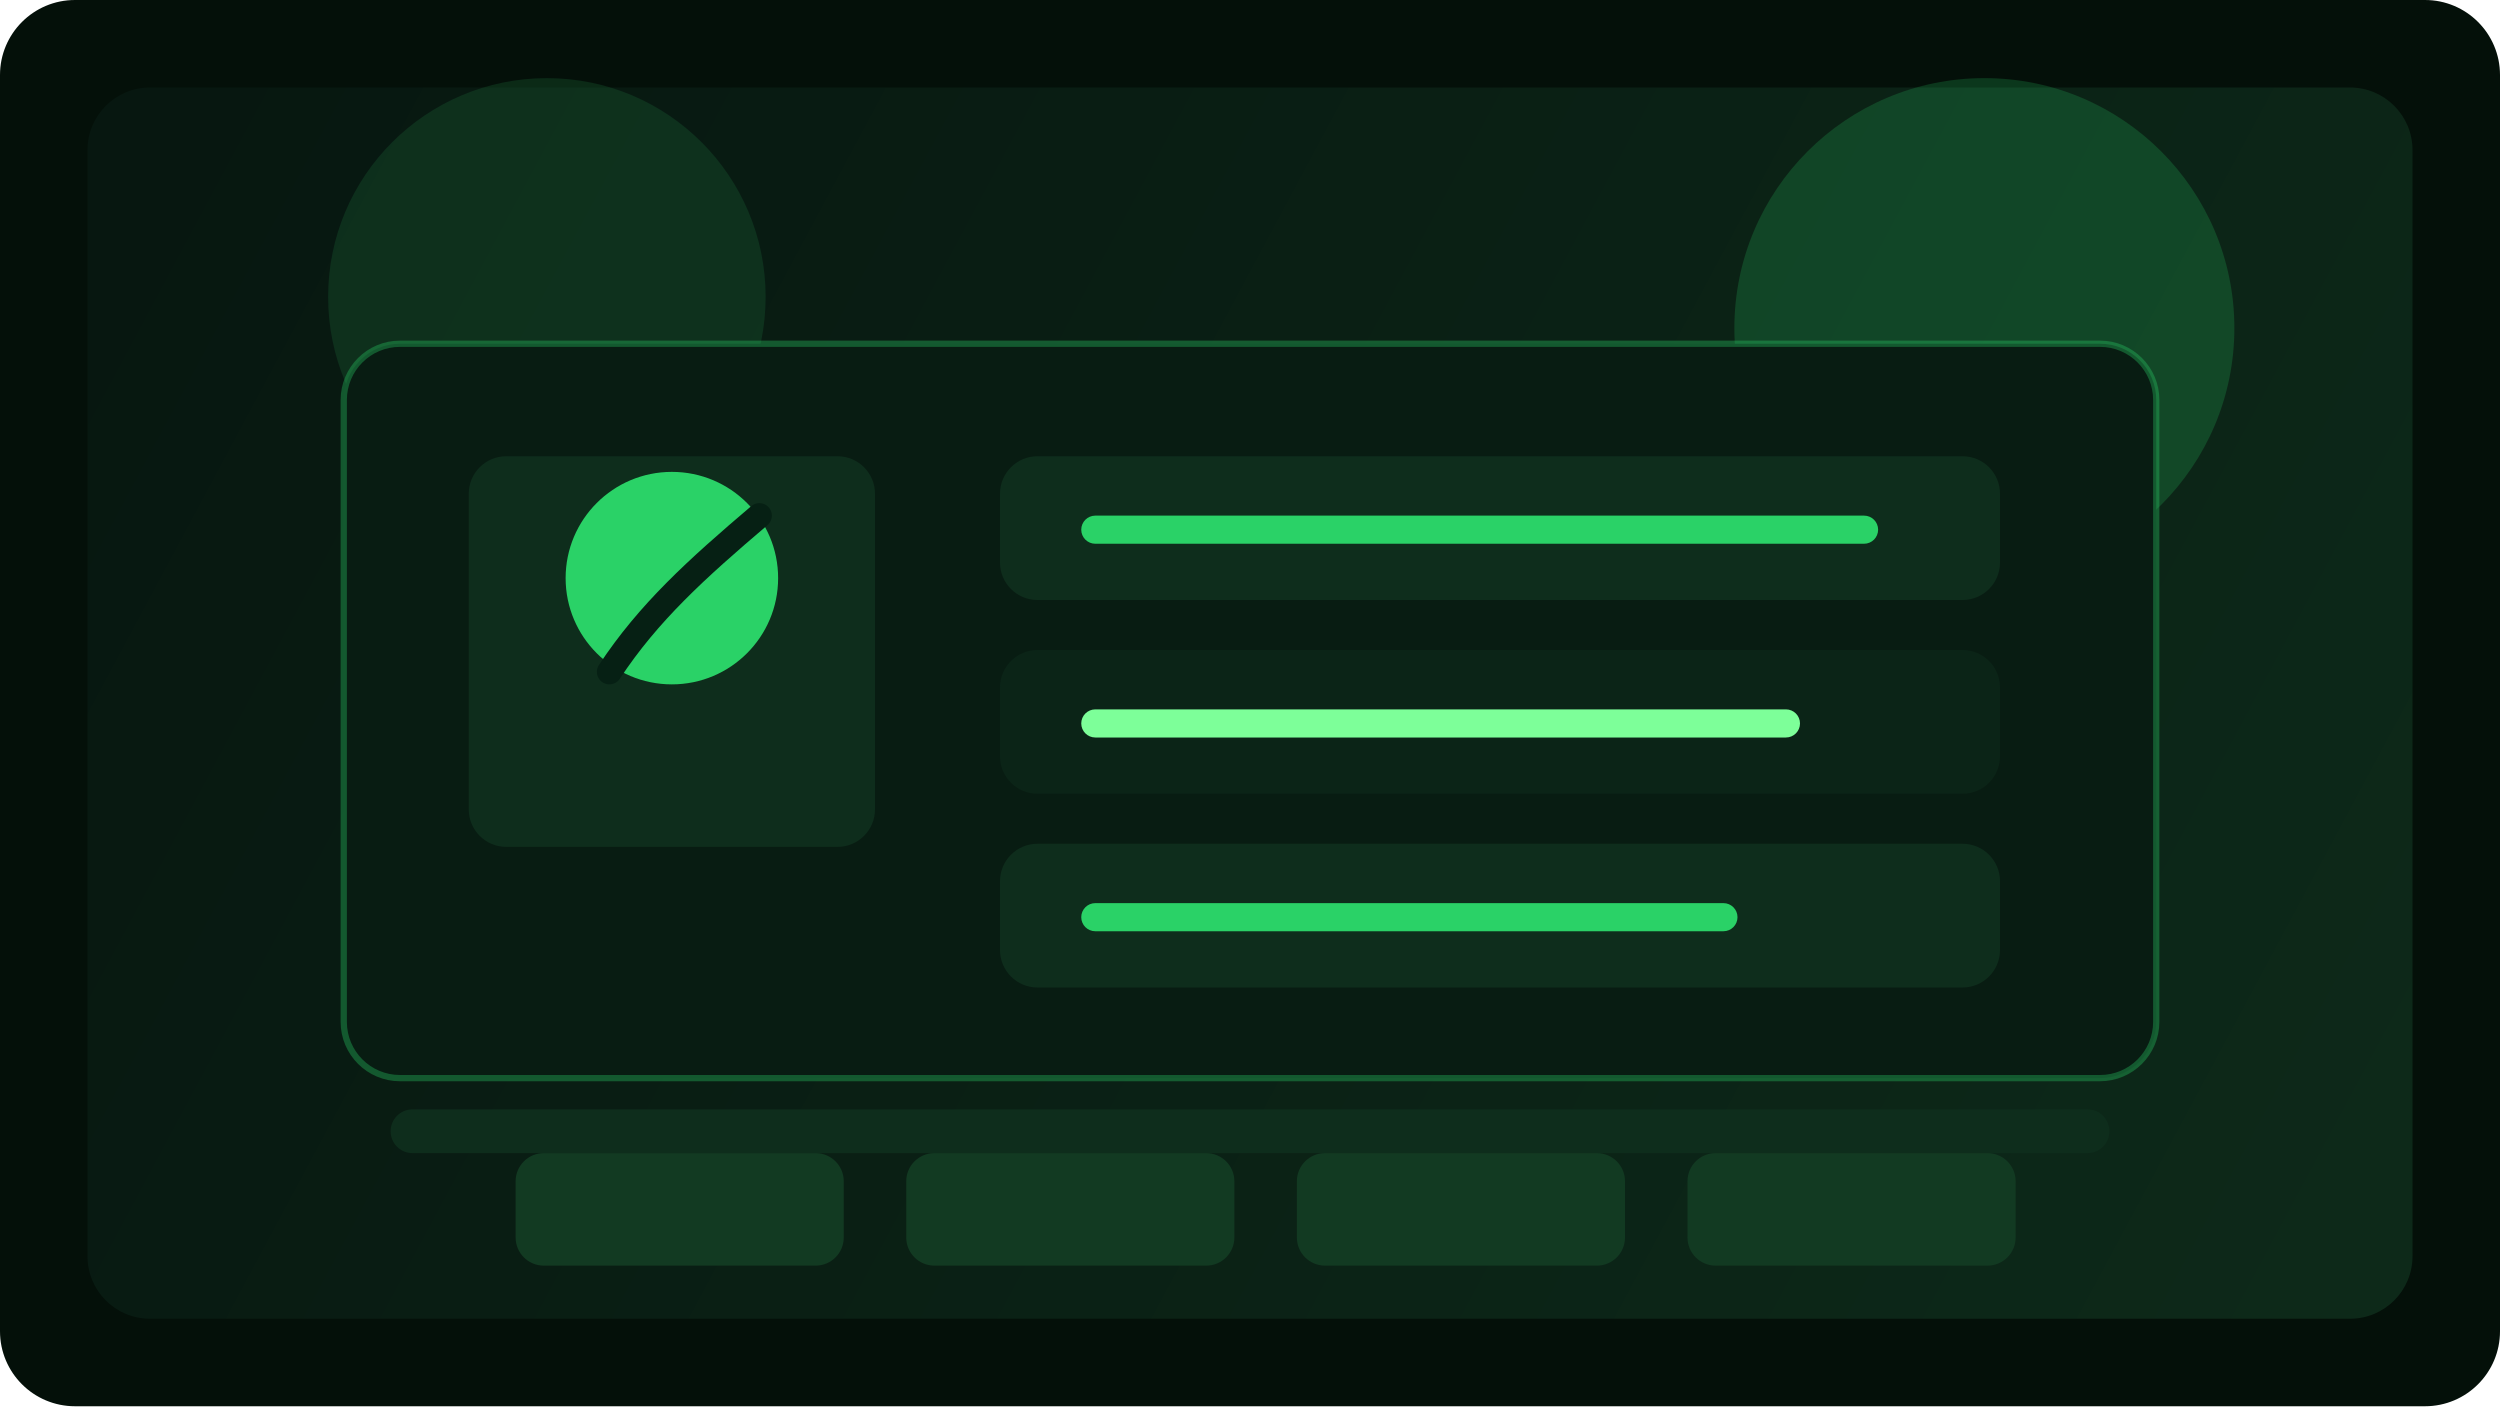
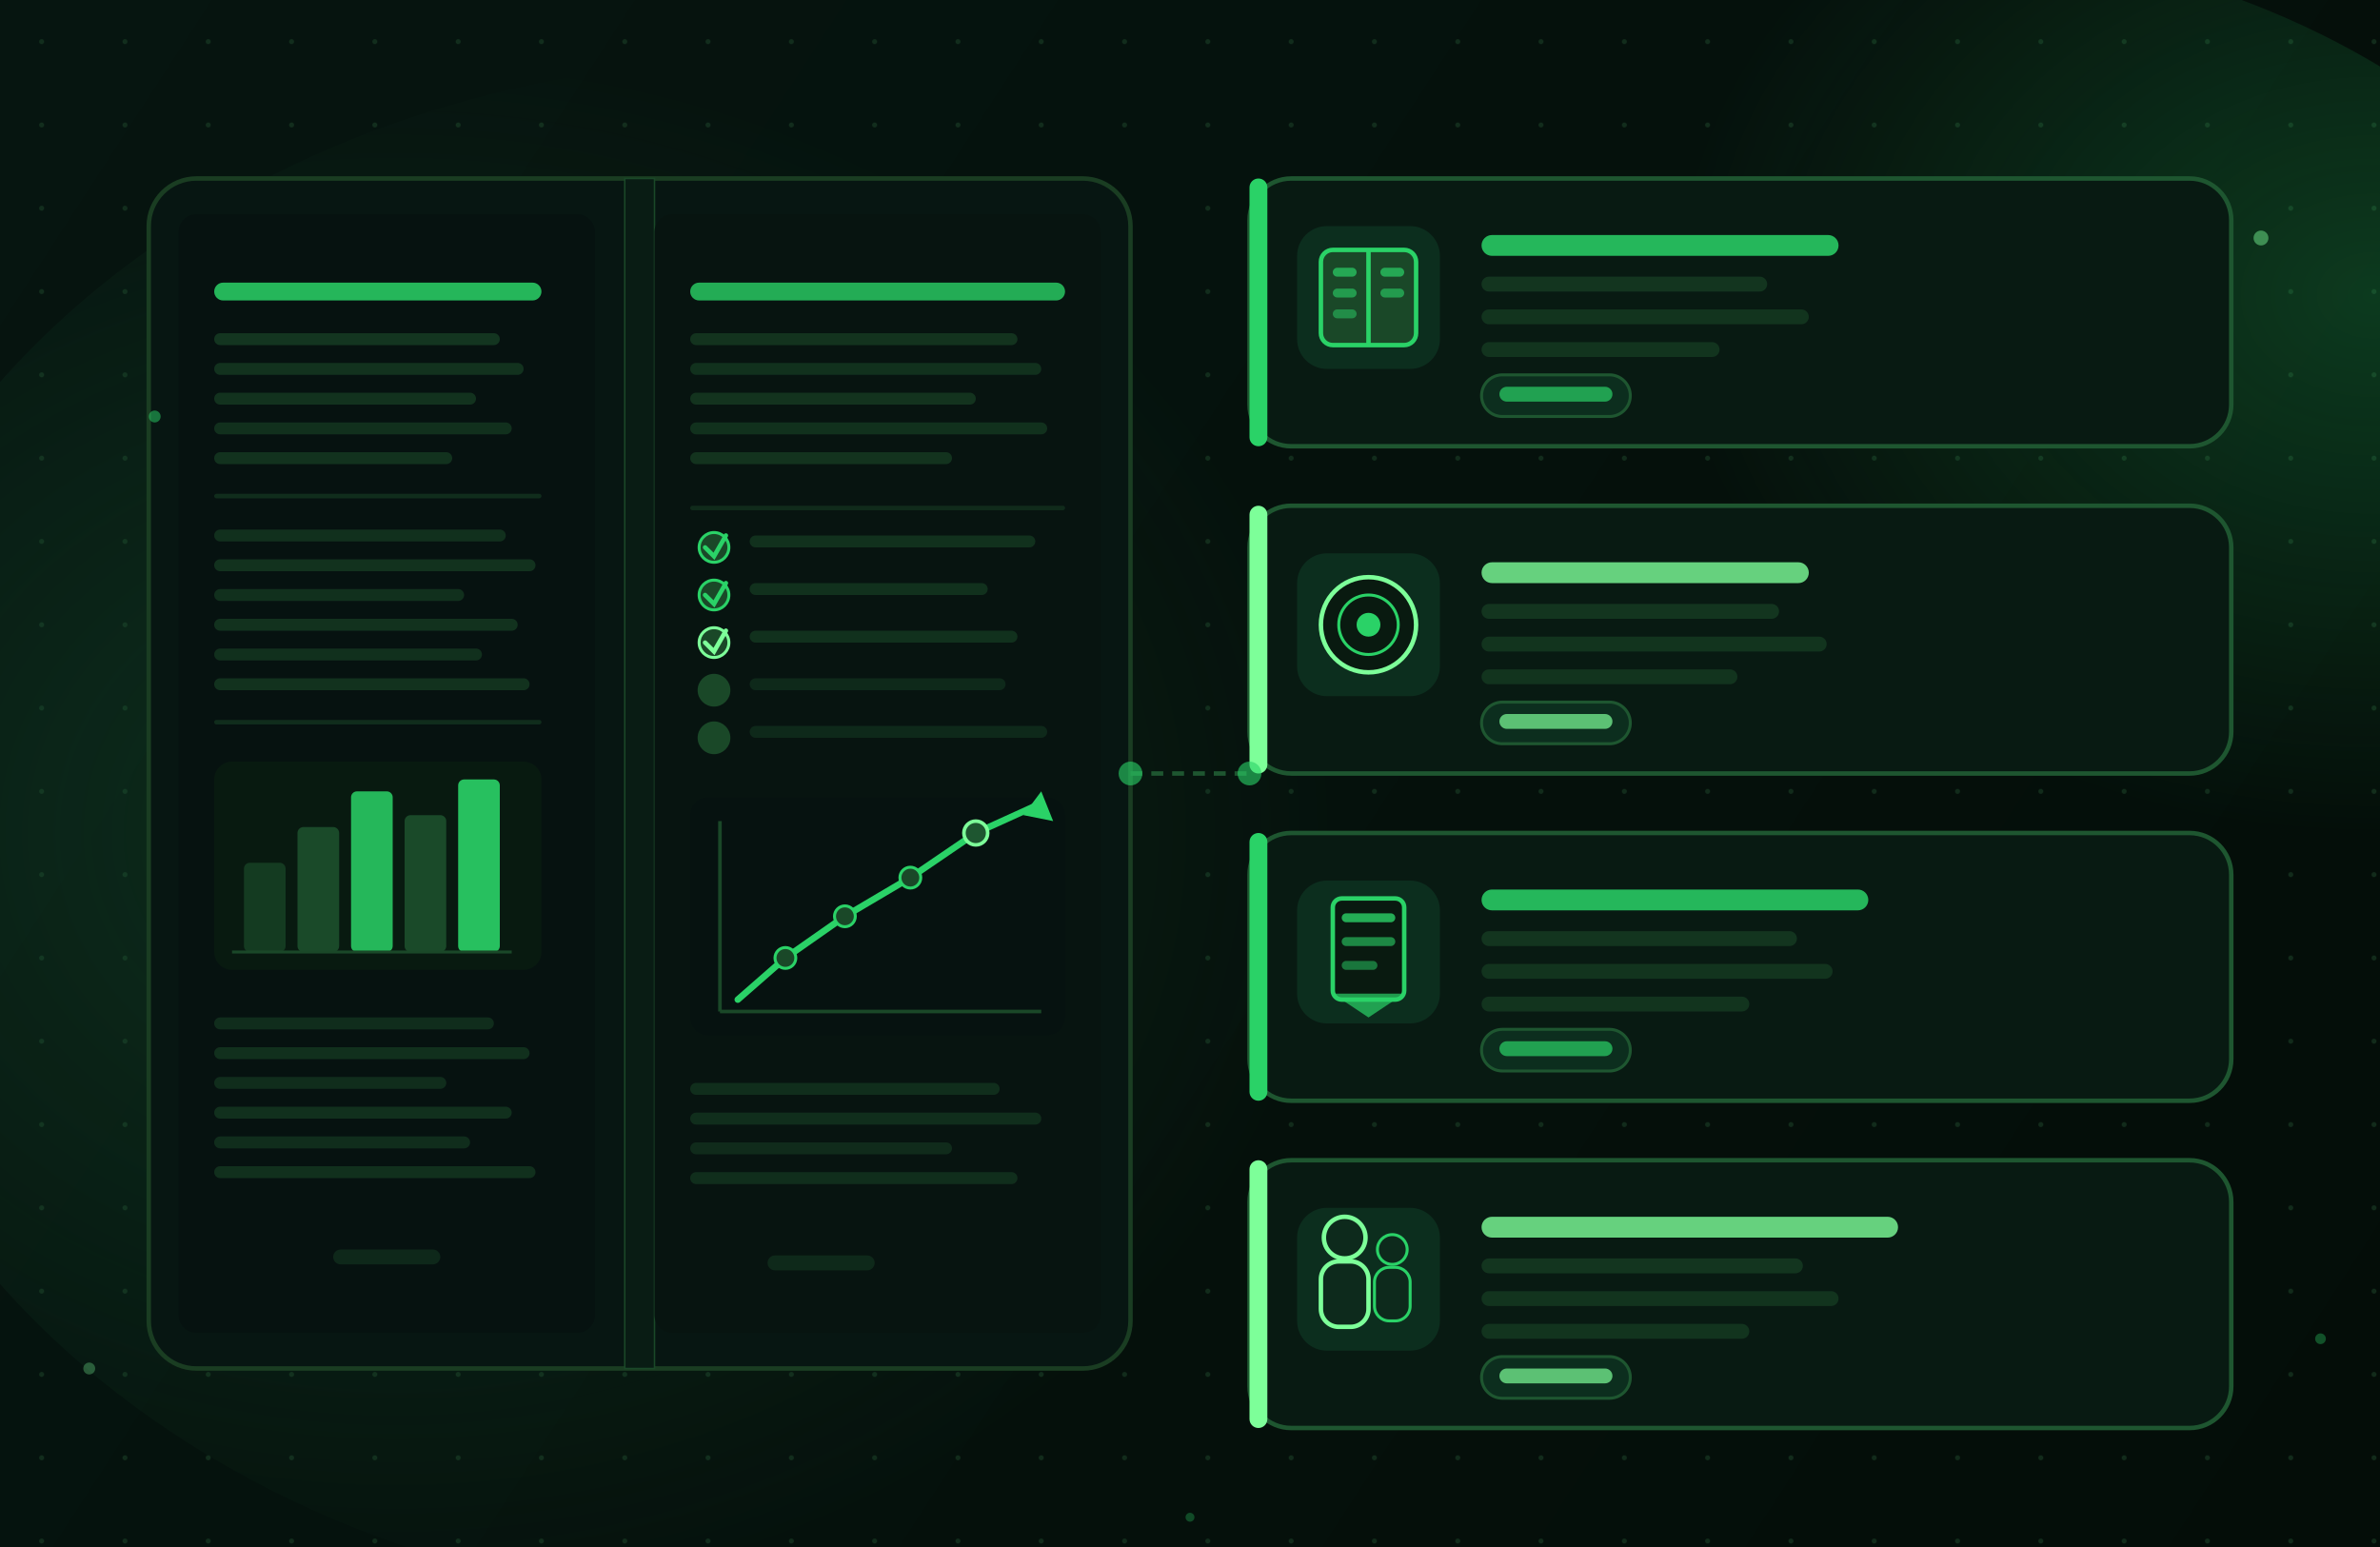
- <svg xmlns="http://www.w3.org/2000/svg" width="1600" height="900" viewBox="0 0 1600 900" fill="none">
-   <rect width="1600" height="900" rx="48" fill="#041009" />
-   <rect x="56" y="56" width="1488" height="788" rx="40" fill="url(#bg)" />
-   <circle cx="350" cy="190" r="140" fill="#1B6B3A" opacity="0.28" />
-   <circle cx="1270" cy="210" r="160" fill="#2AD267" opacity="0.2" />
-   <rect x="220" y="220" width="1160" height="470" rx="36" fill="#081C12" stroke="#2AD267" stroke-opacity="0.34" stroke-width="4" />
-   <rect x="300" y="292" width="260" height="250" rx="24" fill="#0E2D1C" />
-   <circle cx="430" cy="370" r="68" fill="#2AD267" />
-   <path d="M390 430C415 392 446 364 486 330" stroke="#062014" stroke-width="16" stroke-linecap="round" />
-   <rect x="640" y="292" width="640" height="92" rx="24" fill="#0E2D1C" />
-   <rect x="692" y="330" width="510" height="18" rx="9" fill="#2AD267" />
-   <rect x="640" y="416" width="640" height="92" rx="24" fill="#0B2417" />
-   <rect x="692" y="454" width="460" height="18" rx="9" fill="#7DFF99" />
-   <rect x="640" y="540" width="640" height="92" rx="24" fill="#0E2D1C" />
-   <rect x="692" y="578" width="420" height="18" rx="9" fill="#2AD267" />
-   <rect x="250" y="710" width="1100" height="28" rx="14" fill="#0E2D1C" />
-   <rect x="330" y="738" width="210" height="72" rx="18" fill="#123A22" />
-   <rect x="580" y="738" width="210" height="72" rx="18" fill="#123A22" />
-   <rect x="830" y="738" width="210" height="72" rx="18" fill="#123A22" />
-   <rect x="1080" y="738" width="210" height="72" rx="18" fill="#123A22" />
+ <svg xmlns="http://www.w3.org/2000/svg" viewBox="0 0 800 520" fill="none">
  <defs>
-     <linearGradient id="bg" x1="110" y1="80" x2="1490" y2="820" gradientUnits="userSpaceOnUse">
-       <stop stop-color="#071710" />
-       <stop offset="1" stop-color="#0D2919" />
+     <linearGradient id="bg-s" x1="0" y1="0" x2="800" y2="520" gradientUnits="userSpaceOnUse">
+       <stop offset="0%" stop-color="#061510" />
+       <stop offset="100%" stop-color="#040D08" />
+     </linearGradient>
+     <radialGradient id="glow-s1" cx="30%" cy="50%" r="50%">
+       <stop offset="0%" stop-color="#1A6038" stop-opacity="0.35" />
+       <stop offset="100%" stop-color="#1A6038" stop-opacity="0" />
+     </radialGradient>
+     <radialGradient id="glow-s2" cx="80%" cy="30%" r="45%">
+       <stop offset="0%" stop-color="#2AD267" stop-opacity="0.22" />
+       <stop offset="100%" stop-color="#2AD267" stop-opacity="0" />
+     </radialGradient>
+     <pattern id="dot-s" width="28" height="28" patternUnits="userSpaceOnUse">
+       <circle cx="14" cy="14" r="0.85" fill="#1A3E26" opacity="0.6" />
+     </pattern>
+     <linearGradient id="bar1" x1="0" y1="0" x2="0" y2="1" gradientUnits="objectBoundingBox">
+       <stop offset="0%" stop-color="#2AD267" />
+       <stop offset="100%" stop-color="#1A4828" />
+     </linearGradient>
+     <linearGradient id="bar2" x1="0" y1="0" x2="0" y2="1" gradientUnits="objectBoundingBox">
+       <stop offset="0%" stop-color="#7DFF99" />
+       <stop offset="100%" stop-color="#1E5630" />
    </linearGradient>
  </defs>
+   <rect width="800" height="520" fill="url(#bg-s)" />
+   <rect width="800" height="520" fill="url(#dot-s)" />
+   <ellipse cx="260" cy="280" rx="320" ry="260" fill="url(#glow-s1)" />
+   <ellipse cx="640" cy="180" rx="260" ry="200" fill="url(#glow-s2)" />
+   <rect x="50" y="60" width="330" height="400" rx="16" fill="#071612" stroke="#1A3D22" stroke-width="1.5" />
+   <rect x="210" y="60" width="10" height="400" fill="#091C14" stroke="#1A4828" stroke-width="0.5" />
+   <rect x="60" y="72" width="140" height="376" rx="6" fill="#061210" />
+   <rect x="72" y="95" width="110" height="6" rx="3" fill="#2AD267" opacity="0.85" />
+   <rect x="72" y="112" width="96" height="4" rx="2" fill="#1A4828" opacity="0.65" />
+   <rect x="72" y="122" width="104" height="4" rx="2" fill="#1A4828" opacity="0.6" />
+   <rect x="72" y="132" width="88" height="4" rx="2" fill="#1A4828" opacity="0.6" />
+   <rect x="72" y="142" width="100" height="4" rx="2" fill="#1A4828" opacity="0.55" />
+   <rect x="72" y="152" width="80" height="4" rx="2" fill="#1A4828" opacity="0.6" />
+   <rect x="72" y="166" width="110" height="1.5" rx="0.75" fill="#1A4828" opacity="0.5" />
+   <rect x="72" y="178" width="98" height="4" rx="2" fill="#1A4828" opacity="0.55" />
+   <rect x="72" y="188" width="108" height="4" rx="2" fill="#1A4828" opacity="0.6" />
+   <rect x="72" y="198" width="84" height="4" rx="2" fill="#1A4828" opacity="0.55" />
+   <rect x="72" y="208" width="102" height="4" rx="2" fill="#1A4828" opacity="0.6" />
+   <rect x="72" y="218" width="90" height="4" rx="2" fill="#1A4828" opacity="0.55" />
+   <rect x="72" y="228" width="106" height="4" rx="2" fill="#1A4828" opacity="0.6" />
+   <rect x="72" y="242" width="110" height="1.5" rx="0.75" fill="#1A4828" opacity="0.5" />
+   <rect x="72" y="256" width="110" height="70" rx="6" fill="#081A10" />
+   <rect x="82" y="290" width="14" height="30" rx="2" fill="#1A4828" opacity="0.7" />
+   <rect x="100" y="278" width="14" height="42" rx="2" fill="#1E5630" opacity="0.8" />
+   <rect x="118" y="266" width="14" height="54" rx="2" fill="#2AD267" opacity="0.85" />
+   <rect x="136" y="274" width="14" height="46" rx="2" fill="#1E5630" opacity="0.8" />
+   <rect x="154" y="262" width="14" height="58" rx="2" fill="#2AD267" opacity="0.9" />
+   <line x1="78" y1="320" x2="172" y2="320" stroke="#1A4828" stroke-width="1" />
+   <rect x="72" y="342" width="94" height="4" rx="2" fill="#1A4828" opacity="0.5" />
+   <rect x="72" y="352" width="106" height="4" rx="2" fill="#1A4828" opacity="0.55" />
+   <rect x="72" y="362" width="78" height="4" rx="2" fill="#1A4828" opacity="0.5" />
+   <rect x="72" y="372" width="100" height="4" rx="2" fill="#1A4828" opacity="0.55" />
+   <rect x="72" y="382" width="86" height="4" rx="2" fill="#1A4828" opacity="0.5" />
+   <rect x="72" y="392" width="108" height="4" rx="2" fill="#1A4828" opacity="0.55" />
+   <rect x="112" y="420" width="36" height="5" rx="2.5" fill="#1A4828" opacity="0.4" />
+   <rect x="220" y="72" width="150" height="376" rx="6" fill="#071410" />
+   <rect x="232" y="95" width="126" height="6" rx="3" fill="#2AD267" opacity="0.8" />
+   <rect x="232" y="112" width="110" height="4" rx="2" fill="#1A4828" opacity="0.6" />
+   <rect x="232" y="122" width="118" height="4" rx="2" fill="#1A4828" opacity="0.55" />
+   <rect x="232" y="132" width="96" height="4" rx="2" fill="#1A4828" opacity="0.6" />
+   <rect x="232" y="142" width="120" height="4" rx="2" fill="#1A4828" opacity="0.55" />
+   <rect x="232" y="152" width="88" height="4" rx="2" fill="#1A4828" opacity="0.6" />
+   <rect x="232" y="170" width="126" height="1.5" rx="0.75" fill="#1A4828" opacity="0.45" />
+   <circle cx="240" cy="184" r="5" fill="#1A4828" stroke="#2AD267" stroke-width="1" />
+   <polyline points="237,184 240,187 244,180" stroke="#2AD267" stroke-width="1.5" fill="none" stroke-linecap="round" />
+   <rect x="252" y="180" width="96" height="4" rx="2" fill="#1A4828" opacity="0.55" />
+   <circle cx="240" cy="200" r="5" fill="#1A4828" stroke="#2AD267" stroke-width="1" />
+   <polyline points="237,200 240,203 244,196" stroke="#2AD267" stroke-width="1.5" fill="none" stroke-linecap="round" />
+   <rect x="252" y="196" width="80" height="4" rx="2" fill="#1A4828" opacity="0.55" />
+   <circle cx="240" cy="216" r="5" fill="#1A4828" stroke="#7DFF99" stroke-width="1" />
+   <polyline points="237,216 240,219 244,212" stroke="#7DFF99" stroke-width="1.5" fill="none" stroke-linecap="round" />
+   <rect x="252" y="212" width="90" height="4" rx="2" fill="#1A4828" opacity="0.55" />
+   <circle cx="240" cy="232" r="5" fill="#1A4828" stroke="#1A4828" stroke-width="1" />
+   <rect x="252" y="228" width="86" height="4" rx="2" fill="#1A4828" opacity="0.4" />
+   <circle cx="240" cy="248" r="5" fill="#1A4828" stroke="#1A4828" stroke-width="1" />
+   <rect x="252" y="244" width="100" height="4" rx="2" fill="#1A4828" opacity="0.4" />
+   <rect x="232" y="268" width="126" height="80" rx="6" fill="#061210" />
+   <line x1="242" y1="340" x2="242" y2="276" stroke="#1A4828" stroke-width="1.2" />
+   <line x1="242" y1="340" x2="350" y2="340" stroke="#1A4828" stroke-width="1.2" />
+   <polyline points="248,336 264,322 284,308 306,295 328,280 350,270" stroke="#2AD267" stroke-width="2.2" fill="none" stroke-linecap="round" stroke-linejoin="round" />
+   <polygon points="350,266 354,276 344,274" fill="#2AD267" />
+   <circle cx="264" cy="322" r="3.5" fill="#1A4828" stroke="#2AD267" stroke-width="1" />
+   <circle cx="284" cy="308" r="3.5" fill="#1A4828" stroke="#2AD267" stroke-width="1" />
+   <circle cx="306" cy="295" r="3.5" fill="#1A4828" stroke="#2AD267" stroke-width="1" />
+   <circle cx="328" cy="280" r="4" fill="#1E5630" stroke="#7DFF99" stroke-width="1.2" />
+   <rect x="232" y="364" width="104" height="4" rx="2" fill="#1A4828" opacity="0.5" />
+   <rect x="232" y="374" width="118" height="4" rx="2" fill="#1A4828" opacity="0.5" />
+   <rect x="232" y="384" width="88" height="4" rx="2" fill="#1A4828" opacity="0.45" />
+   <rect x="232" y="394" width="110" height="4" rx="2" fill="#1A4828" opacity="0.5" />
+   <rect x="258" y="422" width="36" height="5" rx="2.5" fill="#1A4828" opacity="0.4" />
+   <rect x="420" y="60" width="330" height="90" rx="14" fill="#081A12" stroke="#1E5630" stroke-width="1.5" />
+   <rect x="420" y="60" width="6" height="90" rx="3" fill="#2AD267" />
+   <rect x="436" y="76" width="48" height="48" rx="10" fill="#0C2E1E" />
+   <rect x="444" y="84" width="32" height="32" rx="4" fill="#1A4828" stroke="#2AD267" stroke-width="1.5" />
+   <line x1="460" y1="84" x2="460" y2="116" stroke="#2AD267" stroke-width="1.5" />
+   <rect x="448" y="90" width="8" height="3" rx="1.5" fill="#2AD267" opacity="0.7" />
+   <rect x="448" y="97" width="8" height="3" rx="1.5" fill="#2AD267" opacity="0.6" />
+   <rect x="448" y="104" width="8" height="3" rx="1.5" fill="#2AD267" opacity="0.5" />
+   <rect x="464" y="90" width="8" height="3" rx="1.5" fill="#2AD267" opacity="0.7" />
+   <rect x="464" y="97" width="8" height="3" rx="1.5" fill="#2AD267" opacity="0.6" />
+   <rect x="498" y="79" width="120" height="7" rx="3.5" fill="#2AD267" opacity="0.85" />
+   <rect x="498" y="93" width="96" height="5" rx="2.5" fill="#1A4828" opacity="0.6" />
+   <rect x="498" y="104" width="110" height="5" rx="2.5" fill="#1A4828" opacity="0.55" />
+   <rect x="498" y="115" width="80" height="5" rx="2.5" fill="#1A4828" opacity="0.55" />
+   <rect x="498" y="126" width="50" height="14" rx="7" fill="#0C2E1E" stroke="#1E5630" stroke-width="1" />
+   <rect x="504" y="130" width="38" height="5" rx="2.5" fill="#2AD267" opacity="0.7" />
+   <rect x="420" y="170" width="330" height="90" rx="14" fill="#081A12" stroke="#1E5630" stroke-width="1.5" />
+   <rect x="420" y="170" width="6" height="90" rx="3" fill="#7DFF99" />
+   <rect x="436" y="186" width="48" height="48" rx="10" fill="#0C2E1E" />
+   <circle cx="460" cy="210" r="16" fill="#091A10" stroke="#7DFF99" stroke-width="1.5" />
+   <circle cx="460" cy="210" r="10" fill="#091A10" stroke="#2AD267" stroke-width="1" />
+   <circle cx="460" cy="210" r="4" fill="#2AD267" />
+   <rect x="498" y="189" width="110" height="7" rx="3.5" fill="#7DFF99" opacity="0.8" />
+   <rect x="498" y="203" width="100" height="5" rx="2.5" fill="#1A4828" opacity="0.6" />
+   <rect x="498" y="214" width="116" height="5" rx="2.5" fill="#1A4828" opacity="0.55" />
+   <rect x="498" y="225" width="86" height="5" rx="2.5" fill="#1A4828" opacity="0.55" />
+   <rect x="498" y="236" width="50" height="14" rx="7" fill="#0C2E1E" stroke="#1E5630" stroke-width="1" />
+   <rect x="504" y="240" width="38" height="5" rx="2.5" fill="#7DFF99" opacity="0.7" />
+   <rect x="420" y="280" width="330" height="90" rx="14" fill="#081A12" stroke="#1E5630" stroke-width="1.5" />
+   <rect x="420" y="280" width="6" height="90" rx="3" fill="#2AD267" />
+   <rect x="436" y="296" width="48" height="48" rx="10" fill="#0C2E1E" />
+   <rect x="448" y="302" width="24" height="34" rx="3" fill="#091A10" stroke="#2AD267" stroke-width="1.5" />
+   <rect x="451" y="307" width="18" height="3" rx="1.5" fill="#2AD267" opacity="0.8" />
+   <rect x="451" y="315" width="18" height="3" rx="1.5" fill="#2AD267" opacity="0.6" />
+   <rect x="451" y="323" width="12" height="3" rx="1.5" fill="#2AD267" opacity="0.5" />
+   <polygon points="448,334 460,342 472,334" fill="#2AD267" opacity="0.7" />
+   <rect x="498" y="299" width="130" height="7" rx="3.5" fill="#2AD267" opacity="0.85" />
+   <rect x="498" y="313" width="106" height="5" rx="2.5" fill="#1A4828" opacity="0.6" />
+   <rect x="498" y="324" width="118" height="5" rx="2.5" fill="#1A4828" opacity="0.55" />
+   <rect x="498" y="335" width="90" height="5" rx="2.5" fill="#1A4828" opacity="0.55" />
+   <rect x="498" y="346" width="50" height="14" rx="7" fill="#0C2E1E" stroke="#1E5630" stroke-width="1" />
+   <rect x="504" y="350" width="38" height="5" rx="2.5" fill="#2AD267" opacity="0.7" />
+   <rect x="420" y="390" width="330" height="90" rx="14" fill="#081A12" stroke="#1E5630" stroke-width="1.5" />
+   <rect x="420" y="390" width="6" height="90" rx="3" fill="#7DFF99" />
+   <rect x="436" y="406" width="48" height="48" rx="10" fill="#0C2E1E" />
+   <circle cx="452" cy="416" r="7" fill="#0D2A1C" stroke="#7DFF99" stroke-width="1.5" />
+   <rect x="444" y="424" width="16" height="22" rx="6" fill="#0D2A1C" stroke="#7DFF99" stroke-width="1.5" />
+   <circle cx="468" cy="420" r="5" fill="#0D2A1C" stroke="#2AD267" stroke-width="1" />
+   <rect x="462" y="426" width="12" height="18" rx="5" fill="#0D2A1C" stroke="#2AD267" stroke-width="1" />
+   <rect x="498" y="409" width="140" height="7" rx="3.5" fill="#7DFF99" opacity="0.8" />
+   <rect x="498" y="423" width="108" height="5" rx="2.5" fill="#1A4828" opacity="0.6" />
+   <rect x="498" y="434" width="120" height="5" rx="2.5" fill="#1A4828" opacity="0.55" />
+   <rect x="498" y="445" width="90" height="5" rx="2.5" fill="#1A4828" opacity="0.55" />
+   <rect x="498" y="456" width="50" height="14" rx="7" fill="#0C2E1E" stroke="#1E5630" stroke-width="1" />
+   <rect x="504" y="460" width="38" height="5" rx="2.5" fill="#7DFF99" opacity="0.7" />
+   <line x1="380" y1="260" x2="420" y2="260" stroke="#1E5630" stroke-width="1.5" stroke-dasharray="4 3" />
+   <circle cx="380" cy="260" r="4" fill="#2AD267" opacity="0.6" />
+   <circle cx="420" cy="260" r="4" fill="#2AD267" opacity="0.6" />
+   <circle cx="52" cy="140" r="2" fill="#2AD267" opacity="0.5" />
+   <circle cx="760" cy="80" r="2.5" fill="#7DFF99" opacity="0.45" />
+   <circle cx="780" cy="450" r="1.8" fill="#2AD267" opacity="0.35" />
+   <circle cx="30" cy="460" r="2" fill="#7DFF99" opacity="0.3" />
+   <circle cx="400" cy="510" r="1.5" fill="#2AD267" opacity="0.3" />
</svg>
